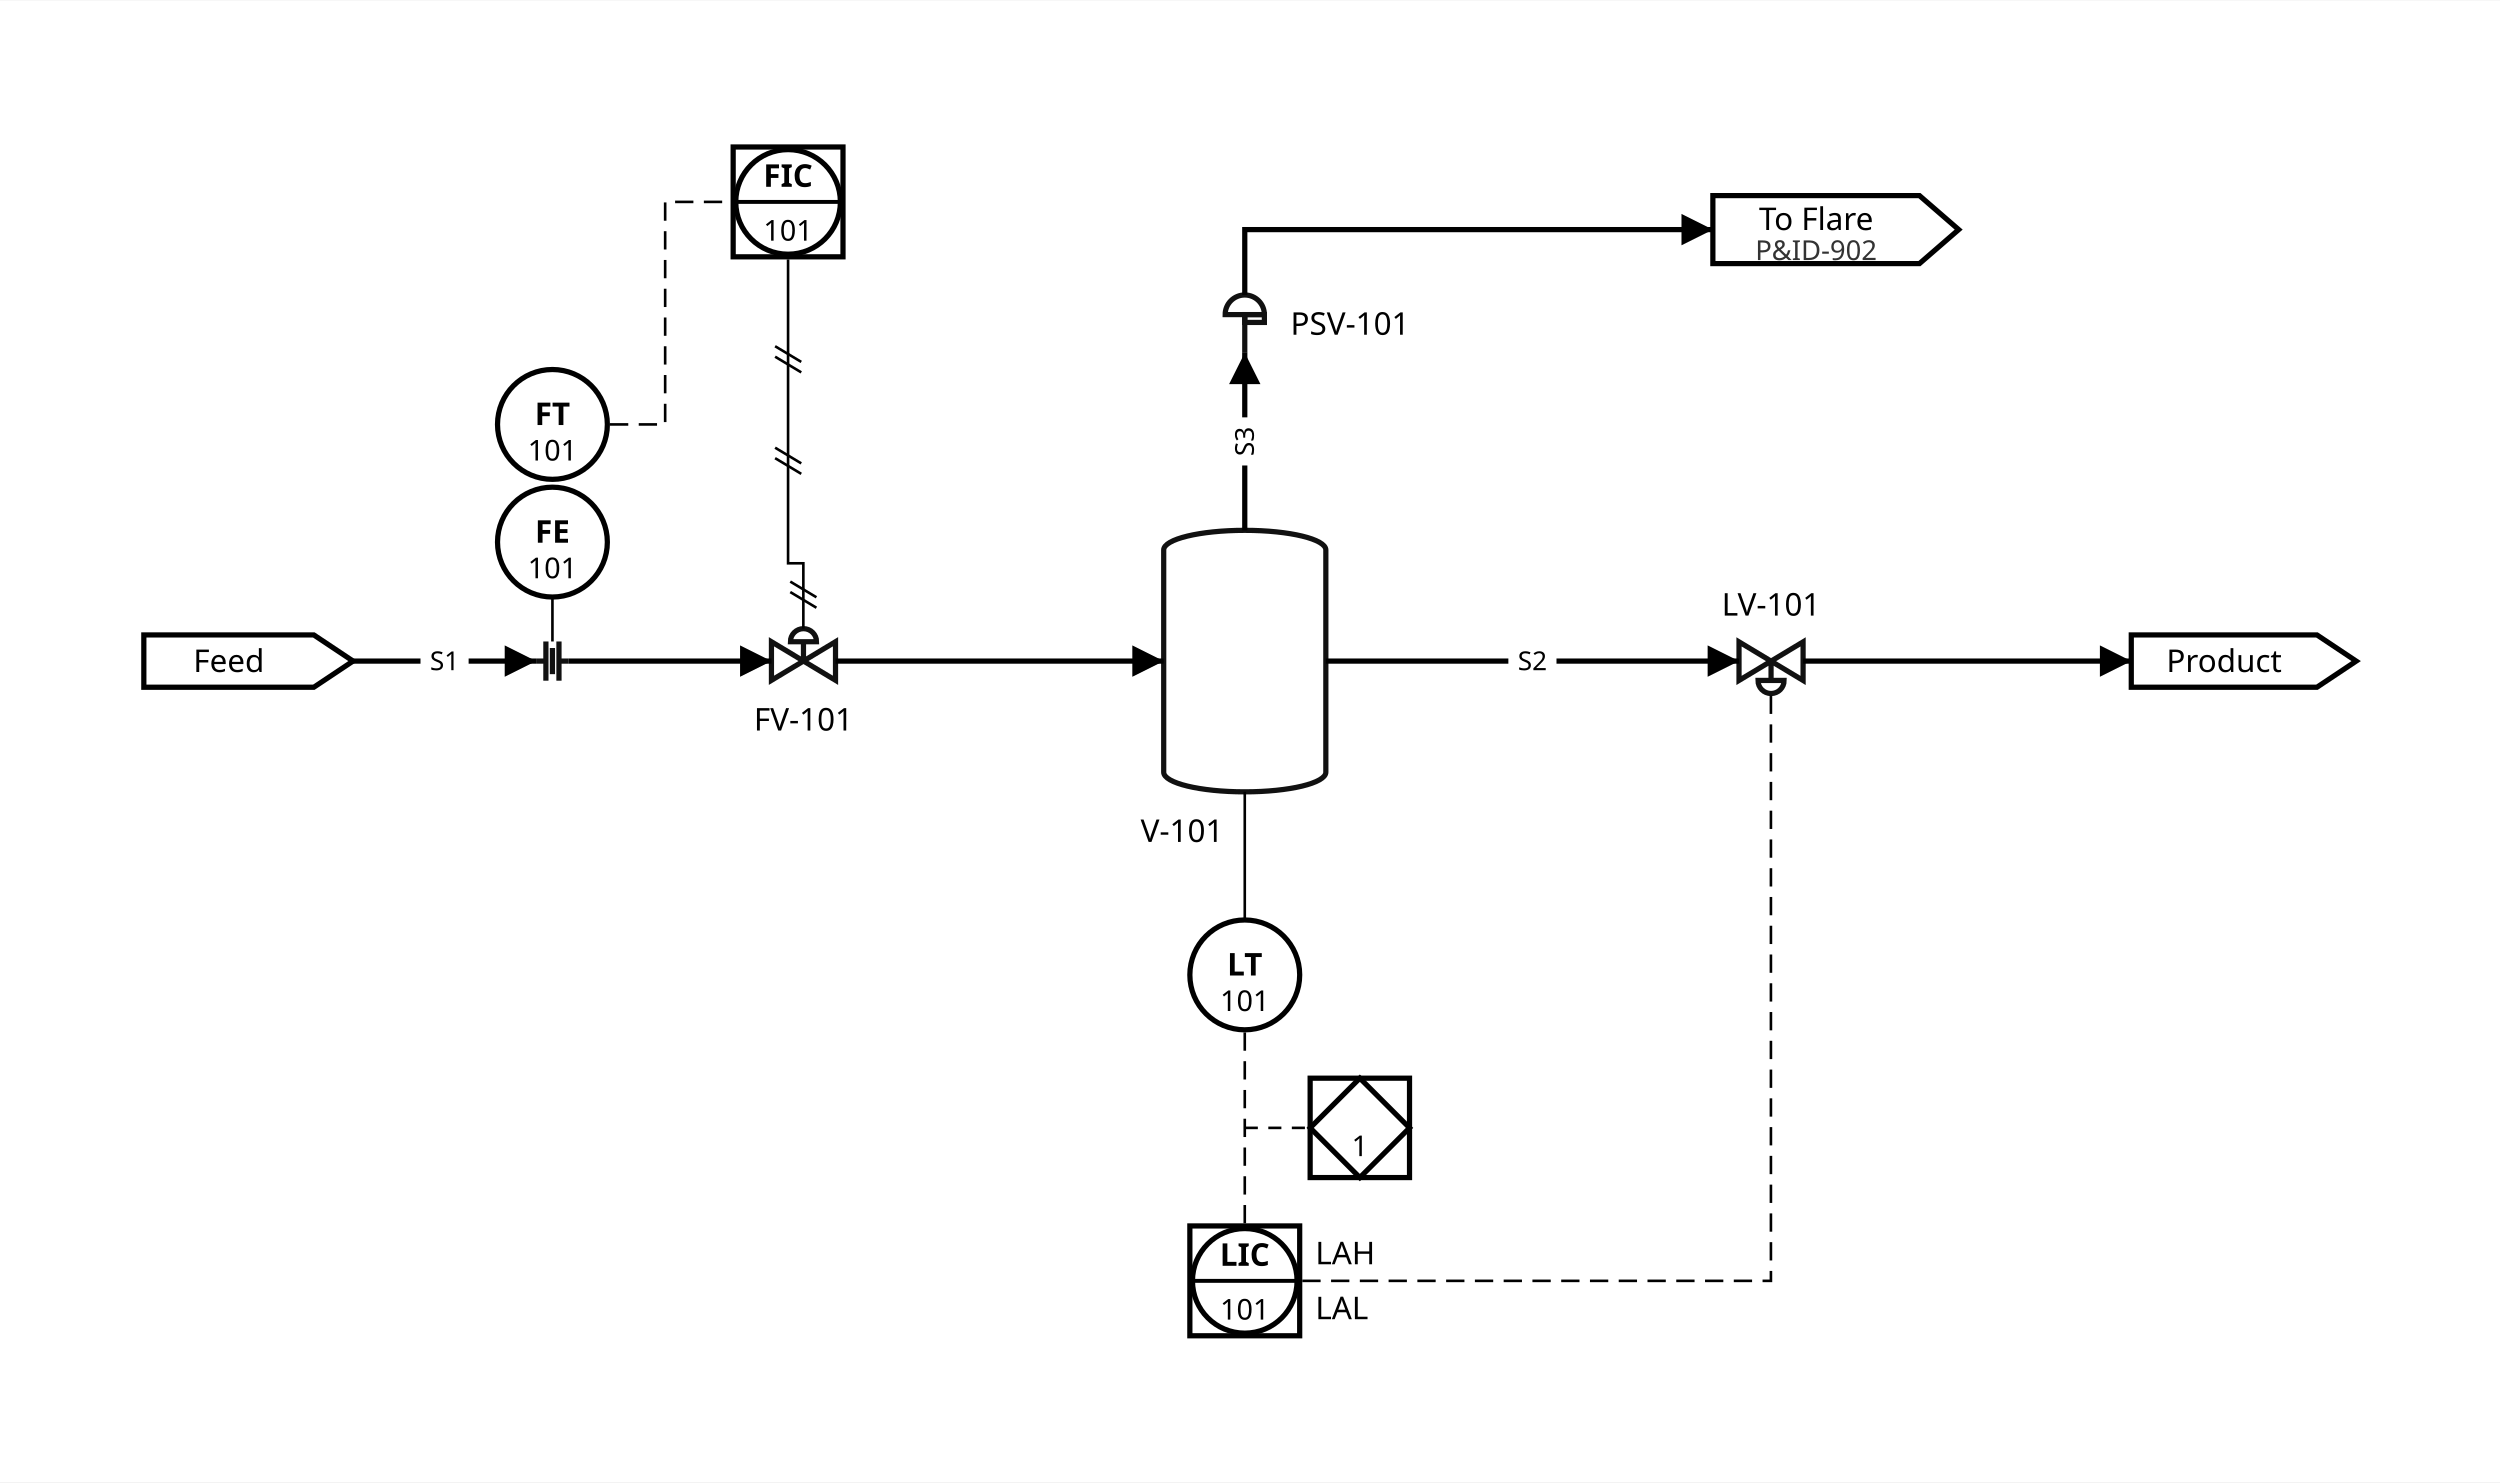
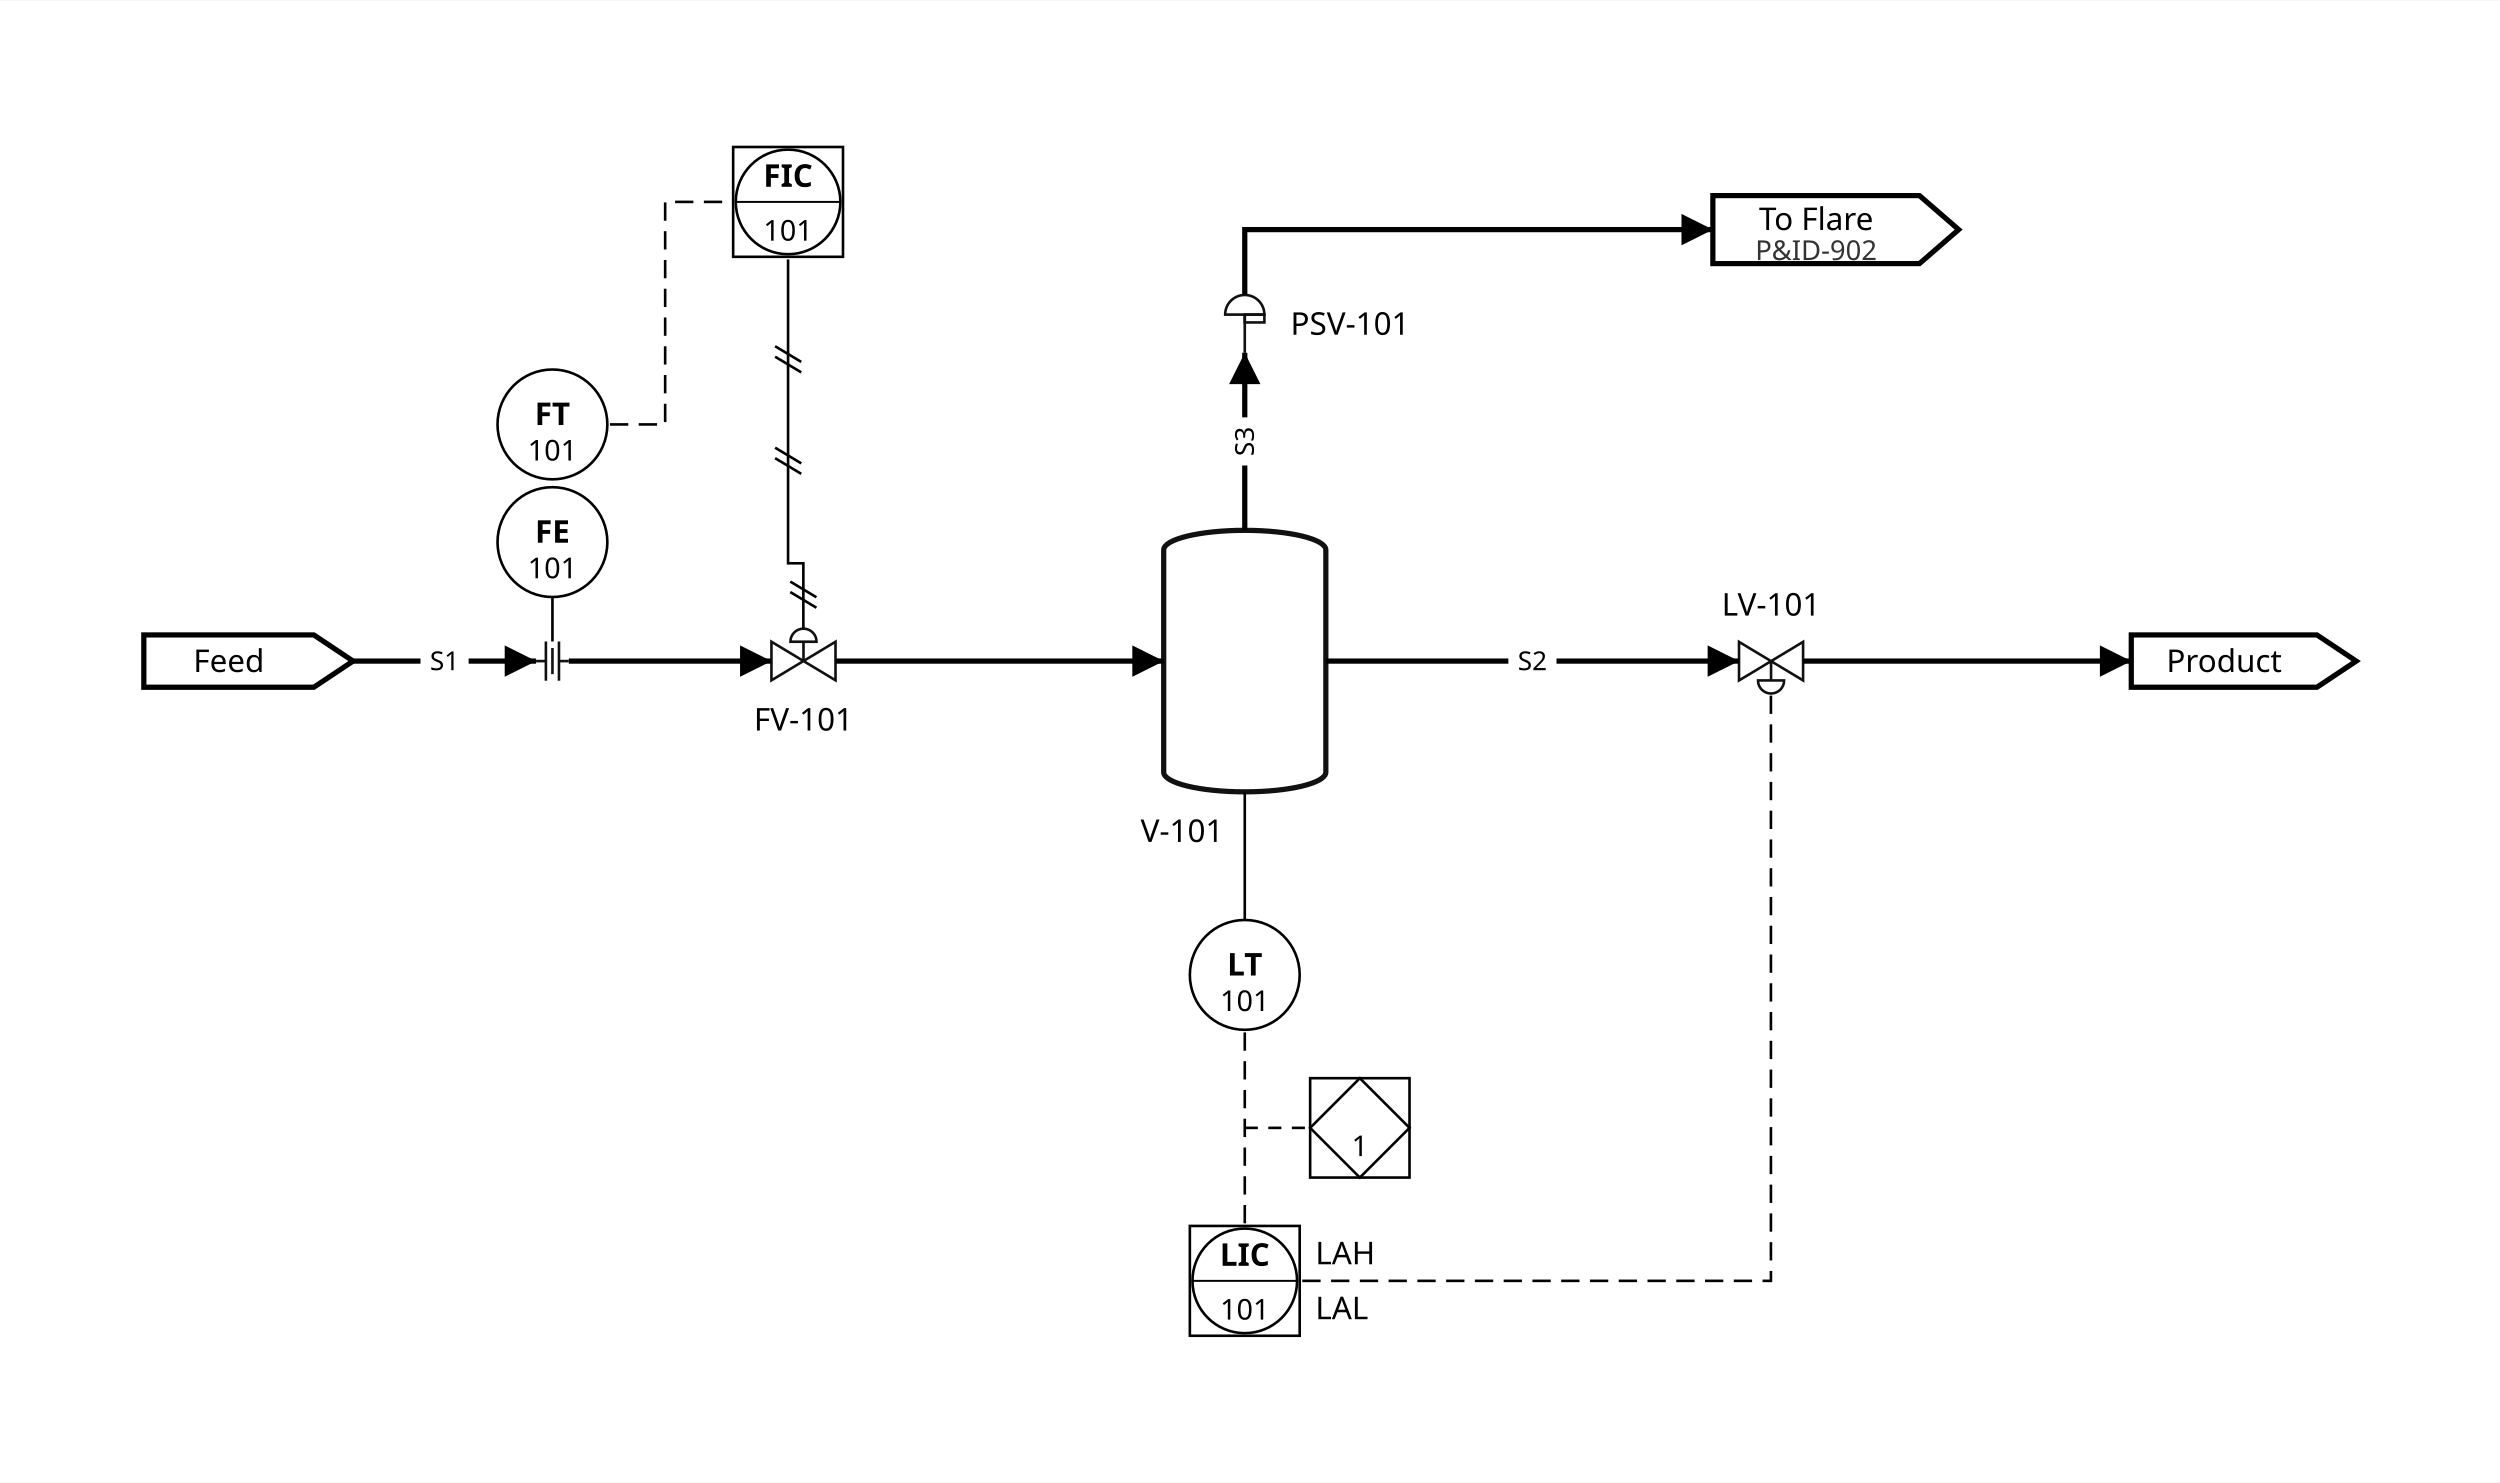
<svg xmlns="http://www.w3.org/2000/svg" width="956" height="567" viewBox="-25.0 -57.6 956.0 566.6">
  <rect x="-25.0" y="-57.6" width="956.0" height="566.6" fill="white" />
  <defs>
    <marker id="arrow_black" viewBox="0 0 10 10" refX="10" refY="5" markerWidth="12" markerHeight="12" markerUnits="userSpaceOnUse" orient="auto-start-reverse">
      <path d="M 0 0 L 10 5 L 0 10 z" fill="black" />
    </marker>
    <symbol id="sym_fitting_orifice" viewBox="0 0 12.5 15.0" overflow="visible">
      <g transform="scale(0.25)">
-         <path d="M 0.0 30.0 L 15.0 30.0 M 15.0 0.0 L 15.0 60.0 M 25.0 10.0 L 25.0 50.0 M 35.0 0.0 L 35.0 60.0 M 35.0 30.0 L 50.0 30.0" fill="none" stroke="#111" stroke-width="8.0" />
+         <path d="M 0.0 30.0 L 15.0 30.0 M 15.0 0.0 L 15.0 60.0 M 25.0 10.0 L 25.0 50.0 M 35.0 0.0 L 35.0 60.0 M 35.0 30.0 L 50.0 30.0" fill="none" stroke="#111" stroke-width="4" />
      </g>
    </symbol>
    <symbol id="sym_instrument" viewBox="0 0 44.0 44.0" overflow="visible">
-       <circle cx="22" cy="22" r="21" fill="white" stroke="black" stroke-width="2" />
+       <circle cx="22" cy="22" r="21" fill="white" stroke="black" stroke-width="1" />
    </symbol>
    <symbol id="sym_instrument_logic" viewBox="0 0 40.0 40.0" overflow="visible">
-       <rect x="1" y="1" width="38" height="38" fill="white" stroke="black" stroke-width="2" />
-       <polygon points="20,1 39,20 20,39 1,20" fill="none" stroke="black" stroke-width="2" />
+       <rect x="1" y="1" width="38" height="38" fill="white" stroke="black" stroke-width="1" />
+       <polygon points="20,1 39,20 20,39 1,20" fill="none" stroke="black" stroke-width="1" />
    </symbol>
    <symbol id="sym_instrument_shared" viewBox="0 0 44.0 44.0" overflow="visible">
-       <rect x="1" y="1" width="42" height="42" fill="white" stroke="black" stroke-width="2" />
-       <circle cx="22" cy="22" r="20" fill="none" stroke="black" stroke-width="2" />
-       <line x1="2" y1="22" x2="42" y2="22" stroke="black" stroke-width="1.5" />
+       <rect x="1" y="1" width="42" height="42" fill="white" stroke="black" stroke-width="1" />
+       <circle cx="22" cy="22" r="20" fill="none" stroke="black" stroke-width="1" />
+       <line x1="2" y1="22" x2="42" y2="22" stroke="black" stroke-width="0.75" />
    </symbol>
    <symbol id="sym_valve_control" viewBox="0 0 24.5 19.8" overflow="visible">
      <g transform="scale(0.25)">
-         <path d="M 0.0 79.0 L 0.0 20.0 L 98.0 79.0 L 98.0 20.0 Z M 29.0 20.0 A 20.0 20.0 0.0 0 1 49.0 0.0 A 20.0 20.0 0.0 0 1 69.0 20.0 Z M 49.0 20.0 L 49.0 49.0" fill="white" stroke="#111" stroke-width="8.0" />
+         <path d="M 0.0 79.0 L 0.0 20.0 L 98.0 79.0 L 98.0 20.0 Z M 29.0 20.0 A 20.0 20.0 0.0 0 1 49.0 0.0 A 20.0 20.0 0.0 0 1 69.0 20.0 Z M 49.0 20.0 L 49.0 49.0" fill="white" stroke="#111" stroke-width="4" />
      </g>
    </symbol>
    <symbol id="sym_valve_relief" viewBox="0 0 15.0 22.1" overflow="visible">
      <g transform="scale(0.375)">
-         <path d="M 0.0 20.0 A 20.0 20.0 0.0 0 1 20.0 0.0 A 20.0 20.0 0.0 0 1 40.0 20.0 Z M 20.0 20.0 L 20.0 59.0" fill="white" stroke="#111" stroke-width="5.333" />
-         <rect x="20.0" y="20.0" width="20.0" height="8.0" fill="none" stroke="#111" stroke-width="5.333" />
+         <path d="M 0.0 20.0 A 20.0 20.0 0.0 0 1 20.0 0.0 A 20.0 20.0 0.0 0 1 40.0 20.0 Z M 20.0 20.0 L 20.0 59.0" fill="white" stroke="#111" stroke-width="2.667" />
+         <rect x="20.0" y="20.0" width="20.0" height="8.0" fill="none" stroke="#111" stroke-width="2.667" />
      </g>
    </symbol>
    <symbol id="sym_vessel" viewBox="0 0 62.0 100.0" overflow="visible">
      <path d="M 0 7.5 A 31 7.5 0 0 1 31 0 A 31 7.5 0 0 1 62 7.5 L 62 92.5 A 31 7.5 0 0 1 31 100 A 31 7.5 0 0 1 0 92.5 Z" fill="white" stroke="#111" stroke-width="2" />
    </symbol>
  </defs>
  <g id="units">
    <polygon points="30.0,185.0 95.0,185.0 110.0,195.0 95.0,205.0 30.0,205.0" fill="transparent" stroke="black" stroke-width="2" />
    <text x="62.5" y="195.0" font-family="sans-serif" font-size="12" text-anchor="middle" dominant-baseline="middle">Feed</text>
    <use href="#sym_valve_control" x="270" y="182.6" width="24.5" height="19.8" />
    <use href="#sym_vessel" x="420" y="145" width="62.0" height="100.0" />
    <use href="#sym_fitting_orifice" x="180" y="187.5" width="12.5" height="15.0" />
    <use href="#sym_valve_control" x="640" y="187.6" width="24.5" height="19.8" transform="translate(0, 395) scale(1, -1)" />
    <polygon points="790.0,185.0 861.0,185.0 876.0,195.0 861.0,205.0 790.0,205.0" fill="transparent" stroke="black" stroke-width="2" />
    <text x="825.5" y="195.0" font-family="sans-serif" font-size="12" text-anchor="middle" dominant-baseline="middle">Product</text>
    <use href="#sym_valve_relief" x="443.5" y="55" width="15.0" height="22.1" />
    <polygon points="630.0,17.0 709.0,17.0 724.0,30.0 709.0,43.0 630.0,43.0" fill="transparent" stroke="black" stroke-width="2" />
    <text x="669.5" y="26.0" font-family="sans-serif" font-size="12" text-anchor="middle" dominant-baseline="middle">To Flare</text>
    <text x="669.5" y="38.0" font-family="sans-serif" font-size="10.5" text-anchor="middle" dominant-baseline="middle" fill="#333">P&amp;ID-902</text>
  </g>
  <g id="streams">
    <path d="M 110.0,195.0 L 180.0,195.0" fill="none" stroke="black" stroke-width="2" marker-end="url(#arrow_black)" />
    <path d="M 192.5,195.0 L 270.0,195.0" fill="none" stroke="black" stroke-width="2" marker-end="url(#arrow_black)" />
    <path d="M 294.5,195.0 L 420.0,195.0" fill="none" stroke="black" stroke-width="2" marker-end="url(#arrow_black)" />
    <path d="M 482.0,195.0 L 640.0,195.0" fill="none" stroke="black" stroke-width="2" marker-end="url(#arrow_black)" />
    <path d="M 664.5,195.0 L 790.0,195.0" fill="none" stroke="black" stroke-width="2" marker-end="url(#arrow_black)" />
    <path d="M 451.0,145.0 L 451.0,77.1" fill="none" stroke="black" stroke-width="2" marker-end="url(#arrow_black)" />
    <path d="M 451.0,55.0 L 451.0,30.0 L 630.0,30.0" fill="none" stroke="black" stroke-width="2" marker-end="url(#arrow_black)" />
    <path d="M 208.25,104.5 L 229.357,104.5 L 229.357,19.407 L 254.357,19.407" fill="none" stroke="black" stroke-width="1" stroke-dasharray="7,4" />
    <path d="M 276.357,41.407 L 276.357,157.6 L 282.2,157.6 L 282.2,182.6" fill="none" stroke="black" stroke-width="1" />
    <line x1="271.4" y1="74.6" x2="281.4" y2="80.6" stroke="black" stroke-width="1" />
    <line x1="271.4" y1="78.6" x2="281.4" y2="84.6" stroke="black" stroke-width="1" />
    <line x1="271.4" y1="113.4" x2="281.4" y2="119.4" stroke="black" stroke-width="1" />
    <line x1="271.4" y1="117.4" x2="281.4" y2="123.4" stroke="black" stroke-width="1" />
    <line x1="277.2" y1="164.6" x2="287.2" y2="170.6" stroke="black" stroke-width="1" />
    <line x1="277.2" y1="168.6" x2="287.2" y2="174.6" stroke="black" stroke-width="1" />
    <path d="M 451.0,337.0 L 451.0,410.0" fill="none" stroke="black" stroke-width="1" stroke-dasharray="7,4" />
    <path d="M 473.0,432.0 L 652.2,432.0 L 652.2,207.4" fill="none" stroke="black" stroke-width="1" stroke-dasharray="7,4" />
    <rect x="135.8" y="188.5" width="18.4" height="13.0" fill="white" />
    <text x="145.0" y="195.0" font-family="sans-serif" font-size="10" text-anchor="middle" dominant-baseline="middle" fill="black">S1</text>
    <rect x="551.8" y="188.5" width="18.4" height="13.0" fill="white" />
    <text x="561.0" y="195.0" font-family="sans-serif" font-size="10" text-anchor="middle" dominant-baseline="middle" fill="black">S2</text>
    <rect x="444.5" y="101.8" width="13.0" height="18.4" fill="white" />
    <text x="451.0" y="111.0" font-family="sans-serif" font-size="10" text-anchor="middle" dominant-baseline="middle" fill="black" transform="rotate(-90, 451.0, 111.0)">S3</text>
  </g>
  <g id="instrument_taps">
    <line x1="186.25" y1="187.5" x2="186.25" y2="149.5" stroke="black" stroke-width="1" />
    <line x1="451" y1="245" x2="451" y2="315" stroke="black" stroke-width="1" />
    <line x1="451" y1="373.5" x2="495" y2="373.5" stroke="black" stroke-width="1" stroke-dasharray="5,4" />
  </g>
  <g id="instruments">
    <use href="#sym_instrument" x="164.25" y="127.5" width="44.0" height="44.0" />
    <text x="186.25" y="145.5" font-family="sans-serif" font-size="12" font-weight="bold" text-anchor="middle" dominant-baseline="middle">FE</text>
    <text x="186.25" y="159.5" font-family="sans-serif" font-size="11" text-anchor="middle" dominant-baseline="middle">101</text>
    <use href="#sym_instrument" x="164.25" y="82.5" width="44.0" height="44.0" />
    <text x="186.25" y="100.5" font-family="sans-serif" font-size="12" font-weight="bold" text-anchor="middle" dominant-baseline="middle">FT</text>
    <text x="186.25" y="114.5" font-family="sans-serif" font-size="11" text-anchor="middle" dominant-baseline="middle">101</text>
    <use href="#sym_instrument_shared" x="254.36" y="-2.59" width="44.0" height="44.0" />
    <text x="276.357" y="9.407" font-family="sans-serif" font-size="12" font-weight="bold" text-anchor="middle" dominant-baseline="middle">FIC</text>
    <text x="276.357" y="30.407" font-family="sans-serif" font-size="11" text-anchor="middle" dominant-baseline="middle">101</text>
    <use href="#sym_instrument" x="429" y="293" width="44.0" height="44.0" />
    <text x="451.0" y="311.0" font-family="sans-serif" font-size="12" font-weight="bold" text-anchor="middle" dominant-baseline="middle">LT</text>
    <text x="451.0" y="325.0" font-family="sans-serif" font-size="11" text-anchor="middle" dominant-baseline="middle">101</text>
    <use href="#sym_instrument_shared" x="429" y="410" width="44.0" height="44.0" />
    <text x="451.0" y="422.0" font-family="sans-serif" font-size="12" font-weight="bold" text-anchor="middle" dominant-baseline="middle">LIC</text>
    <text x="451.0" y="443.0" font-family="sans-serif" font-size="11" text-anchor="middle" dominant-baseline="middle">101</text>
    <use href="#sym_instrument_logic" x="475" y="353.5" width="40.0" height="40.0" />
    <text x="495.0" y="380.5" font-family="sans-serif" font-size="11" text-anchor="middle" dominant-baseline="middle">1</text>
  </g>
  <g id="unit_labels">
    <rect x="258.4" y="209.9" width="47.6" height="15.0" fill="white" />
    <text x="282.25" y="217.4" font-family="sans-serif" font-size="12" text-anchor="middle" dominant-baseline="middle">FV-101</text>
    <rect x="406.5" y="252.5" width="41.0" height="15.0" fill="white" />
    <text x="427.0" y="260.0" font-family="sans-serif" font-size="12" text-anchor="middle" dominant-baseline="middle">V-101</text>
    <rect x="628.5" y="165.6" width="47.6" height="15.0" fill="white" />
    <text x="652.25" y="177.6" font-family="sans-serif" font-size="12" text-anchor="middle" dominant-baseline="baseline">LV-101</text>
    <rect x="468.5" y="58.5" width="54.2" height="15.0" fill="white" />
    <text x="468.5" y="66.05" font-family="sans-serif" font-size="12" text-anchor="start" dominant-baseline="middle">PSV-101</text>
    <rect x="478.0" y="414.0" width="27.8" height="15.0" fill="white" />
    <text x="478.0" y="421.5" font-family="sans-serif" font-size="12" text-anchor="start" dominant-baseline="middle">LAH</text>
    <rect x="478.0" y="435.0" width="27.8" height="15.0" fill="white" />
    <text x="478.0" y="442.5" font-family="sans-serif" font-size="12" text-anchor="start" dominant-baseline="middle">LAL</text>
  </g>
</svg>
